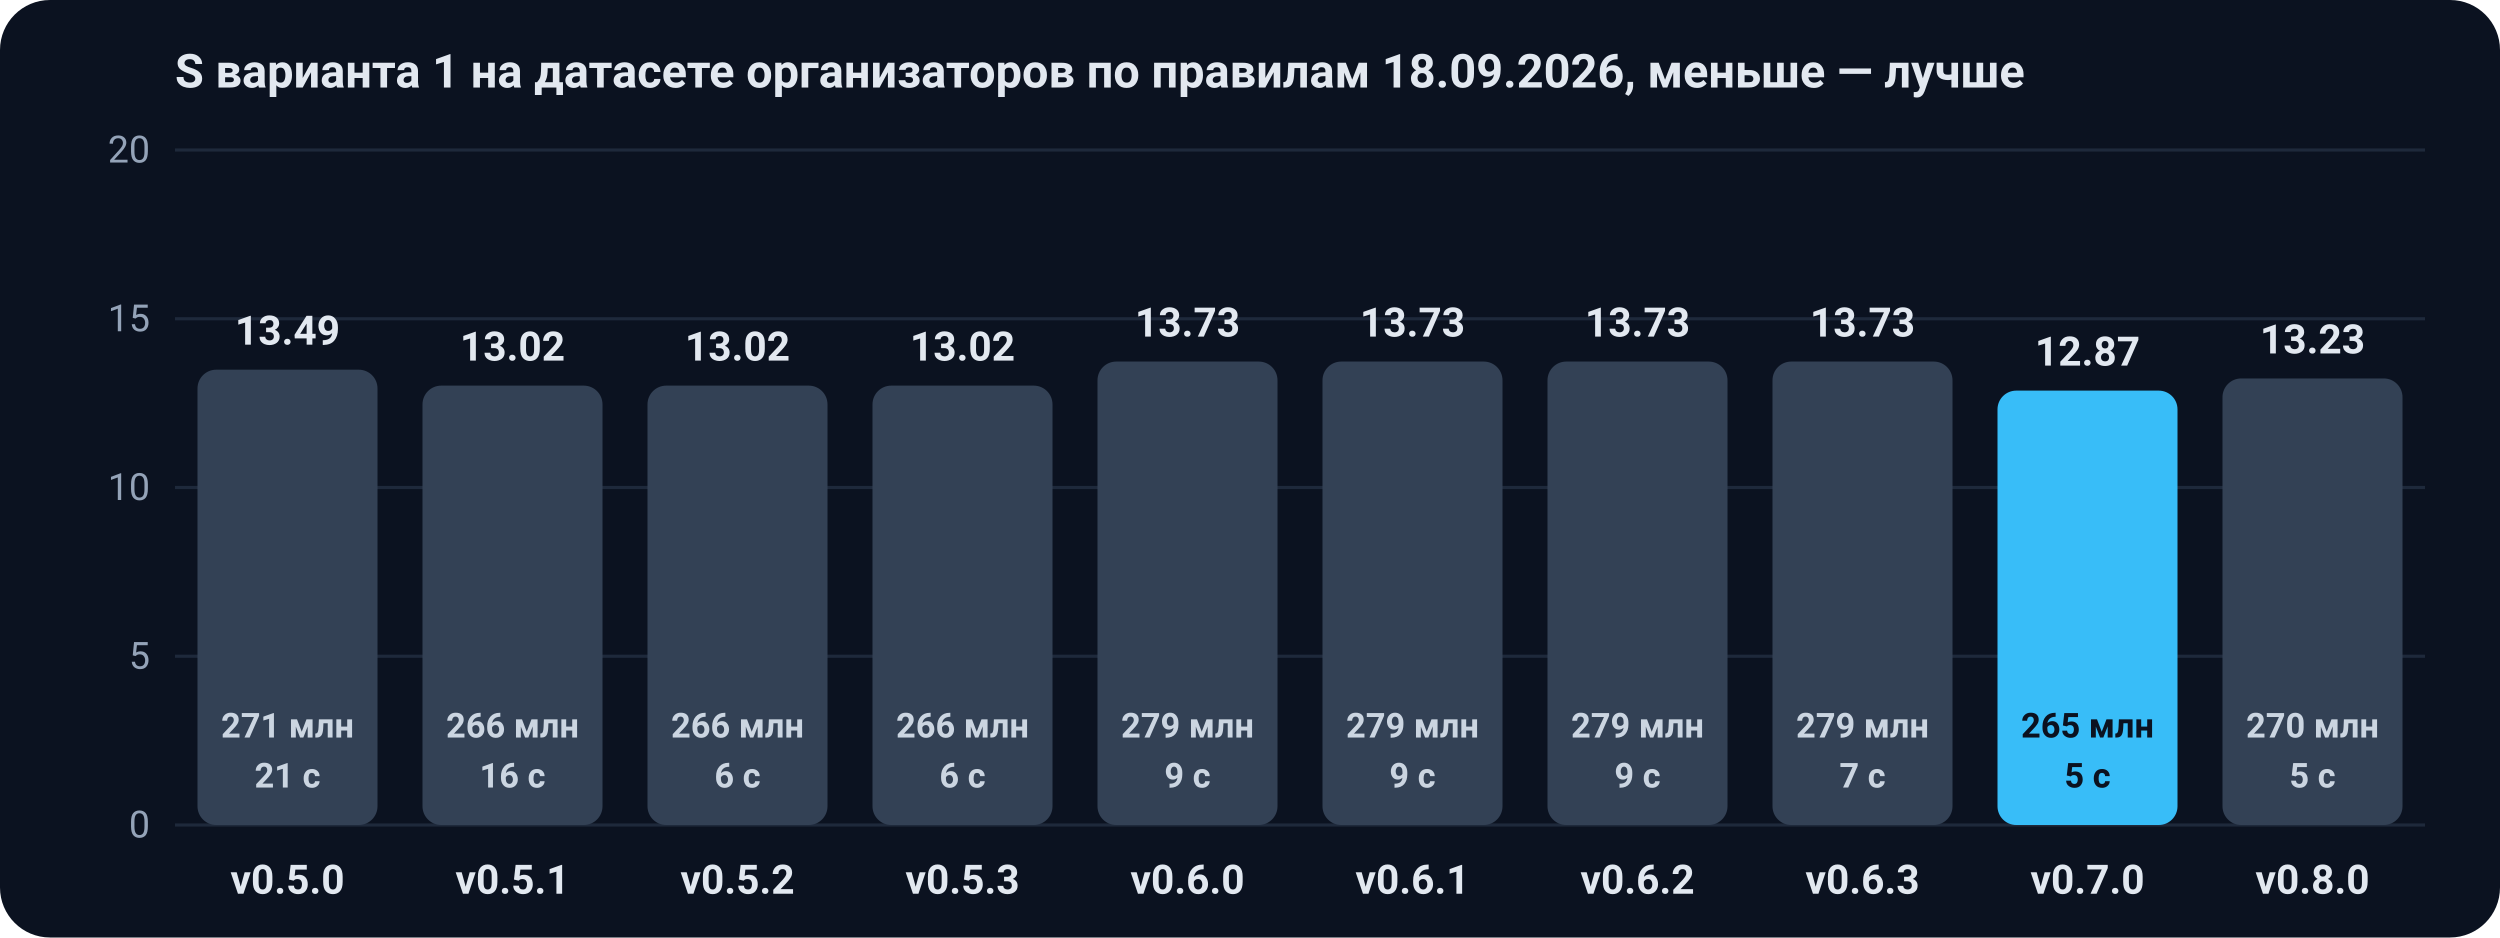
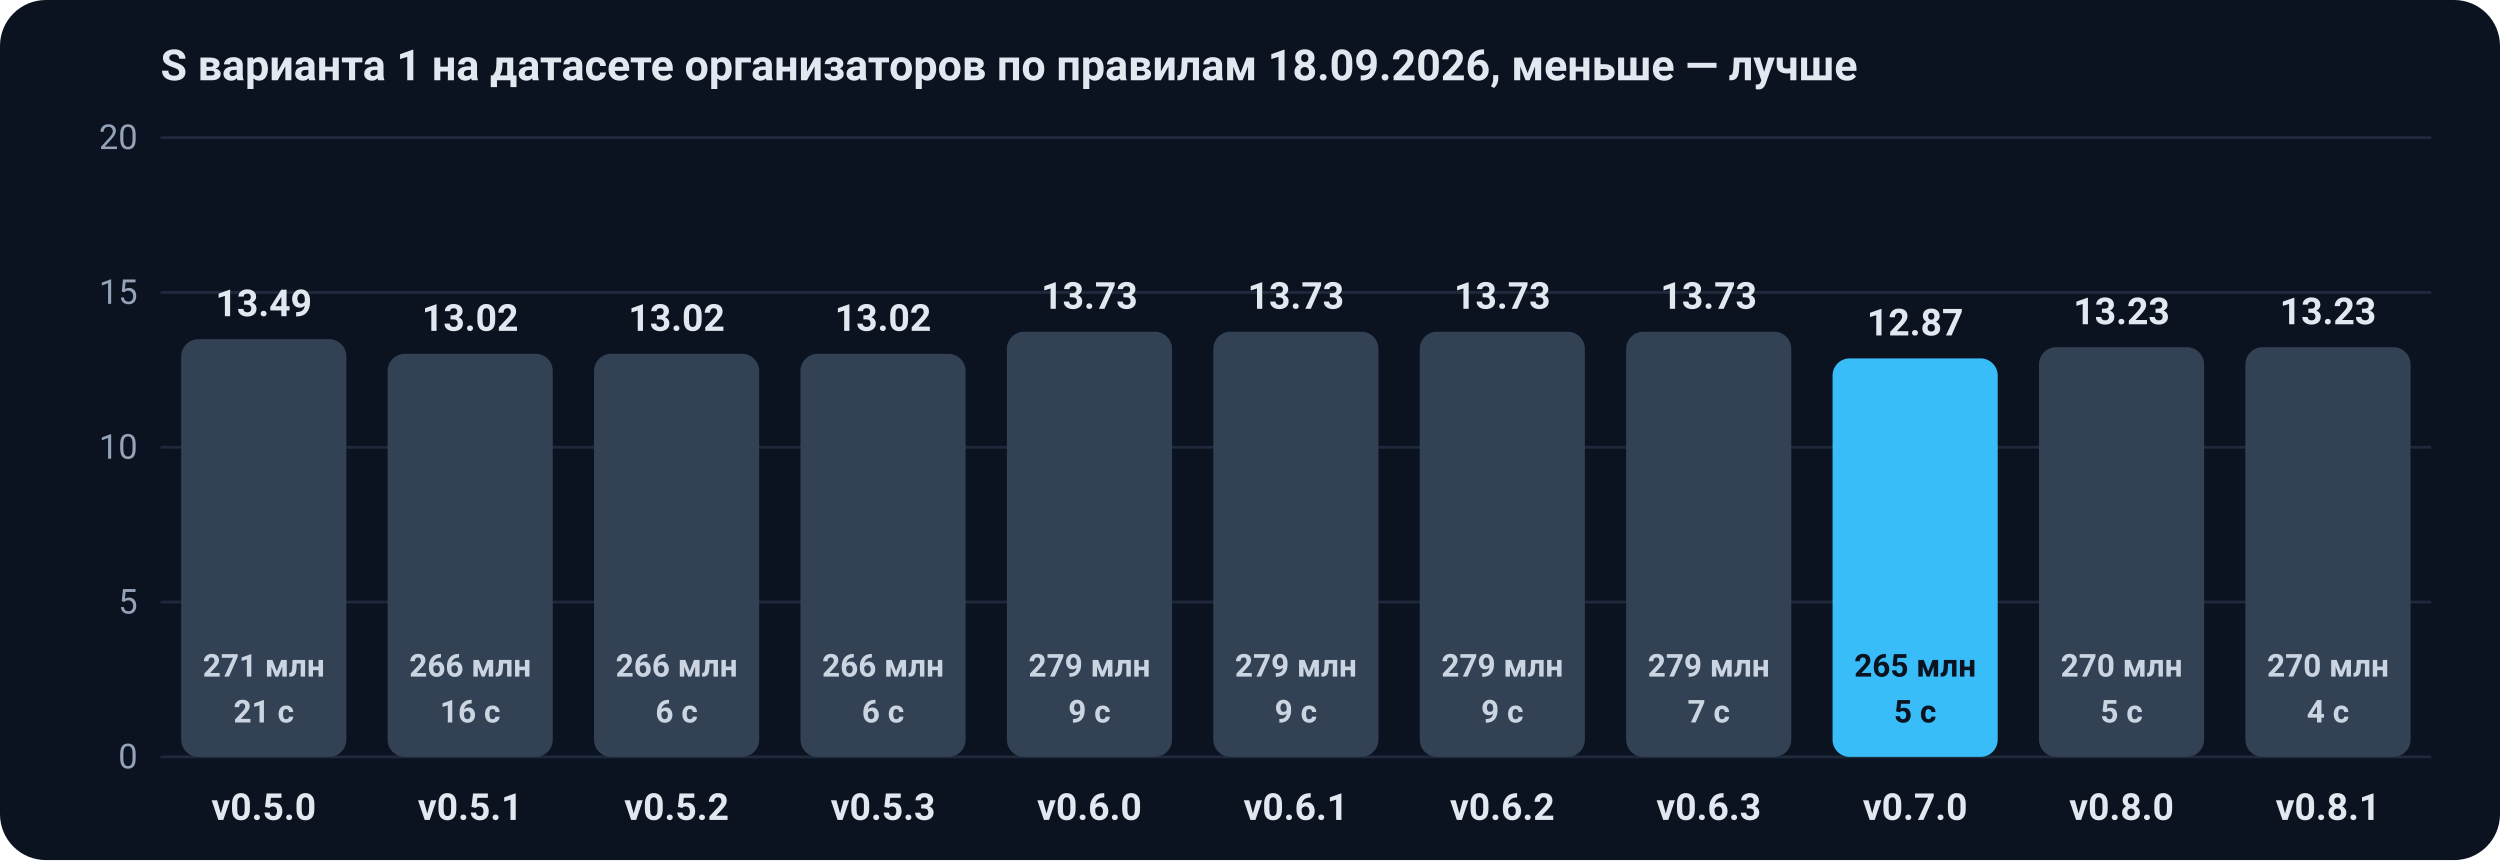
- <svg xmlns="http://www.w3.org/2000/svg" viewBox="0 0 800 300" width="800" height="300" role="img" aria-label="S варианта 1 на датасете организаторов по версиям с правил 18.09.2026">
+ <svg xmlns="http://www.w3.org/2000/svg" viewBox="0 0 872 300" width="872" height="300" role="img" aria-label="S варианта 1 на датасете организаторов по версиям с правил 18.09.2026">
  <style>.a{font:12px -apple-system,Segoe UI,Roboto,Helvetica,Arial,sans-serif;fill:#94a3b8}.l{font:600 13px -apple-system,Segoe UI,Roboto,Helvetica,Arial,sans-serif;fill:#e2e8f0}.v{font:600 13px -apple-system,Segoe UI,Roboto,Helvetica,Arial,sans-serif;fill:#e2e8f0}.i{font:600 11px -apple-system,Segoe UI,Roboto,Helvetica,Arial,sans-serif}.h{font:600 15px -apple-system,Segoe UI,Roboto,Helvetica,Arial,sans-serif;fill:#e2e8f0}</style>
-   <rect width="800" height="300" rx="16" fill="#0b1220" />
+   <rect width="872" height="300" rx="16" fill="#0b1220" />
  <text x="56" y="28" class="h">S варианта 1 на датасете организаторов по правилам 18.09.2026, меньше — лучше</text>
-   <line x1="56" y1="48.0" x2="776" y2="48.0" stroke="#1e293b" />
+   <line x1="56" y1="48.0" x2="848" y2="48.0" stroke="#1e293b" />
  <text x="48" y="52.0" class="a" text-anchor="end">20</text>
-   <line x1="56" y1="102.0" x2="776" y2="102.0" stroke="#1e293b" />
+   <line x1="56" y1="102.0" x2="848" y2="102.0" stroke="#1e293b" />
  <text x="48" y="106.0" class="a" text-anchor="end">15</text>
-   <line x1="56" y1="156.0" x2="776" y2="156.0" stroke="#1e293b" />
+   <line x1="56" y1="156.0" x2="848" y2="156.0" stroke="#1e293b" />
  <text x="48" y="160.0" class="a" text-anchor="end">10</text>
-   <line x1="56" y1="210.0" x2="776" y2="210.0" stroke="#1e293b" />
+   <line x1="56" y1="210.0" x2="848" y2="210.0" stroke="#1e293b" />
  <text x="48" y="214.0" class="a" text-anchor="end">5</text>
-   <line x1="56" y1="264.0" x2="776" y2="264.0" stroke="#1e293b" />
+   <line x1="56" y1="264.0" x2="848" y2="264.0" stroke="#1e293b" />
  <text x="48" y="268.0" class="a" text-anchor="end">0</text>
  <rect x="63.2" y="118.3" width="57.6" height="145.7" rx="6" fill="#334155" />
  <text x="92.0" y="110.3" class="v" text-anchor="middle">13.49</text>
  <text x="92.0" y="236.0" class="i" fill="#cbd5e1" text-anchor="middle">271 млн</text>
  <text x="92.0" y="252.0" class="i" fill="#cbd5e1" text-anchor="middle">21 с</text>
  <text x="92.0" y="286.0" class="l" text-anchor="middle">v0.5.0</text>
  <rect x="135.2" y="123.4" width="57.6" height="140.6" rx="6" fill="#334155" />
  <text x="164.0" y="115.4" class="v" text-anchor="middle">13.02</text>
  <text x="164.0" y="236.0" class="i" fill="#cbd5e1" text-anchor="middle">266 млн</text>
  <text x="164.0" y="252.0" class="i" fill="#cbd5e1" text-anchor="middle">16 с</text>
  <text x="164.0" y="286.0" class="l" text-anchor="middle">v0.5.1</text>
  <rect x="207.2" y="123.4" width="57.6" height="140.6" rx="6" fill="#334155" />
  <text x="236.0" y="115.4" class="v" text-anchor="middle">13.02</text>
  <text x="236.0" y="236.0" class="i" fill="#cbd5e1" text-anchor="middle">266 млн</text>
  <text x="236.0" y="252.0" class="i" fill="#cbd5e1" text-anchor="middle">6 с</text>
  <text x="236.0" y="286.0" class="l" text-anchor="middle">v0.5.2</text>
  <rect x="279.2" y="123.4" width="57.6" height="140.6" rx="6" fill="#334155" />
  <text x="308.0" y="115.4" class="v" text-anchor="middle">13.02</text>
  <text x="308.0" y="236.0" class="i" fill="#cbd5e1" text-anchor="middle">266 млн</text>
  <text x="308.0" y="252.0" class="i" fill="#cbd5e1" text-anchor="middle">6 с</text>
  <text x="308.0" y="286.0" class="l" text-anchor="middle">v0.5.3</text>
  <rect x="351.2" y="115.7" width="57.6" height="148.3" rx="6" fill="#334155" />
  <text x="380.0" y="107.7" class="v" text-anchor="middle">13.73</text>
  <text x="380.0" y="236.0" class="i" fill="#cbd5e1" text-anchor="middle">279 млн</text>
  <text x="380.0" y="252.0" class="i" fill="#cbd5e1" text-anchor="middle">9 с</text>
  <text x="380.0" y="286.0" class="l" text-anchor="middle">v0.6.0</text>
  <rect x="423.2" y="115.7" width="57.6" height="148.3" rx="6" fill="#334155" />
  <text x="452.0" y="107.7" class="v" text-anchor="middle">13.73</text>
  <text x="452.0" y="236.0" class="i" fill="#cbd5e1" text-anchor="middle">279 млн</text>
  <text x="452.0" y="252.0" class="i" fill="#cbd5e1" text-anchor="middle">9 с</text>
  <text x="452.0" y="286.0" class="l" text-anchor="middle">v0.6.1</text>
  <rect x="495.2" y="115.7" width="57.6" height="148.3" rx="6" fill="#334155" />
  <text x="524.0" y="107.7" class="v" text-anchor="middle">13.73</text>
  <text x="524.0" y="236.0" class="i" fill="#cbd5e1" text-anchor="middle">279 млн</text>
  <text x="524.0" y="252.0" class="i" fill="#cbd5e1" text-anchor="middle">9 с</text>
  <text x="524.0" y="286.0" class="l" text-anchor="middle">v0.6.2</text>
  <rect x="567.2" y="115.7" width="57.6" height="148.3" rx="6" fill="#334155" />
  <text x="596.0" y="107.7" class="v" text-anchor="middle">13.73</text>
  <text x="596.0" y="236.0" class="i" fill="#cbd5e1" text-anchor="middle">279 млн</text>
  <text x="596.0" y="252.0" class="i" fill="#cbd5e1" text-anchor="middle">7 с</text>
  <text x="596.0" y="286.0" class="l" text-anchor="middle">v0.6.3</text>
  <rect x="639.2" y="125.0" width="57.6" height="139.0" rx="6" fill="#38bdf8" />
  <text x="668.0" y="117.0" class="v" text-anchor="middle">12.87</text>
  <text x="668.0" y="236.0" class="i" fill="#0b1220" text-anchor="middle">265 млн</text>
  <text x="668.0" y="252.0" class="i" fill="#0b1220" text-anchor="middle">5 с</text>
  <text x="668.0" y="286.0" class="l" text-anchor="middle">v0.7.0</text>
  <rect x="711.2" y="121.1" width="57.6" height="142.9" rx="6" fill="#334155" />
  <text x="740.0" y="113.1" class="v" text-anchor="middle">13.23</text>
  <text x="740.0" y="236.0" class="i" fill="#cbd5e1" text-anchor="middle">270 млн</text>
  <text x="740.0" y="252.0" class="i" fill="#cbd5e1" text-anchor="middle">5 с</text>
  <text x="740.0" y="286.0" class="l" text-anchor="middle">v0.8.0</text>
+   <rect x="783.2" y="121.1" width="57.6" height="142.9" rx="6" fill="#334155" />
+   <text x="812.0" y="113.1" class="v" text-anchor="middle">13.23</text>
+   <text x="812.0" y="236.0" class="i" fill="#cbd5e1" text-anchor="middle">270 млн</text>
+   <text x="812.0" y="252.0" class="i" fill="#cbd5e1" text-anchor="middle">4 с</text>
+   <text x="812.0" y="286.0" class="l" text-anchor="middle">v0.8.1</text>
</svg>
